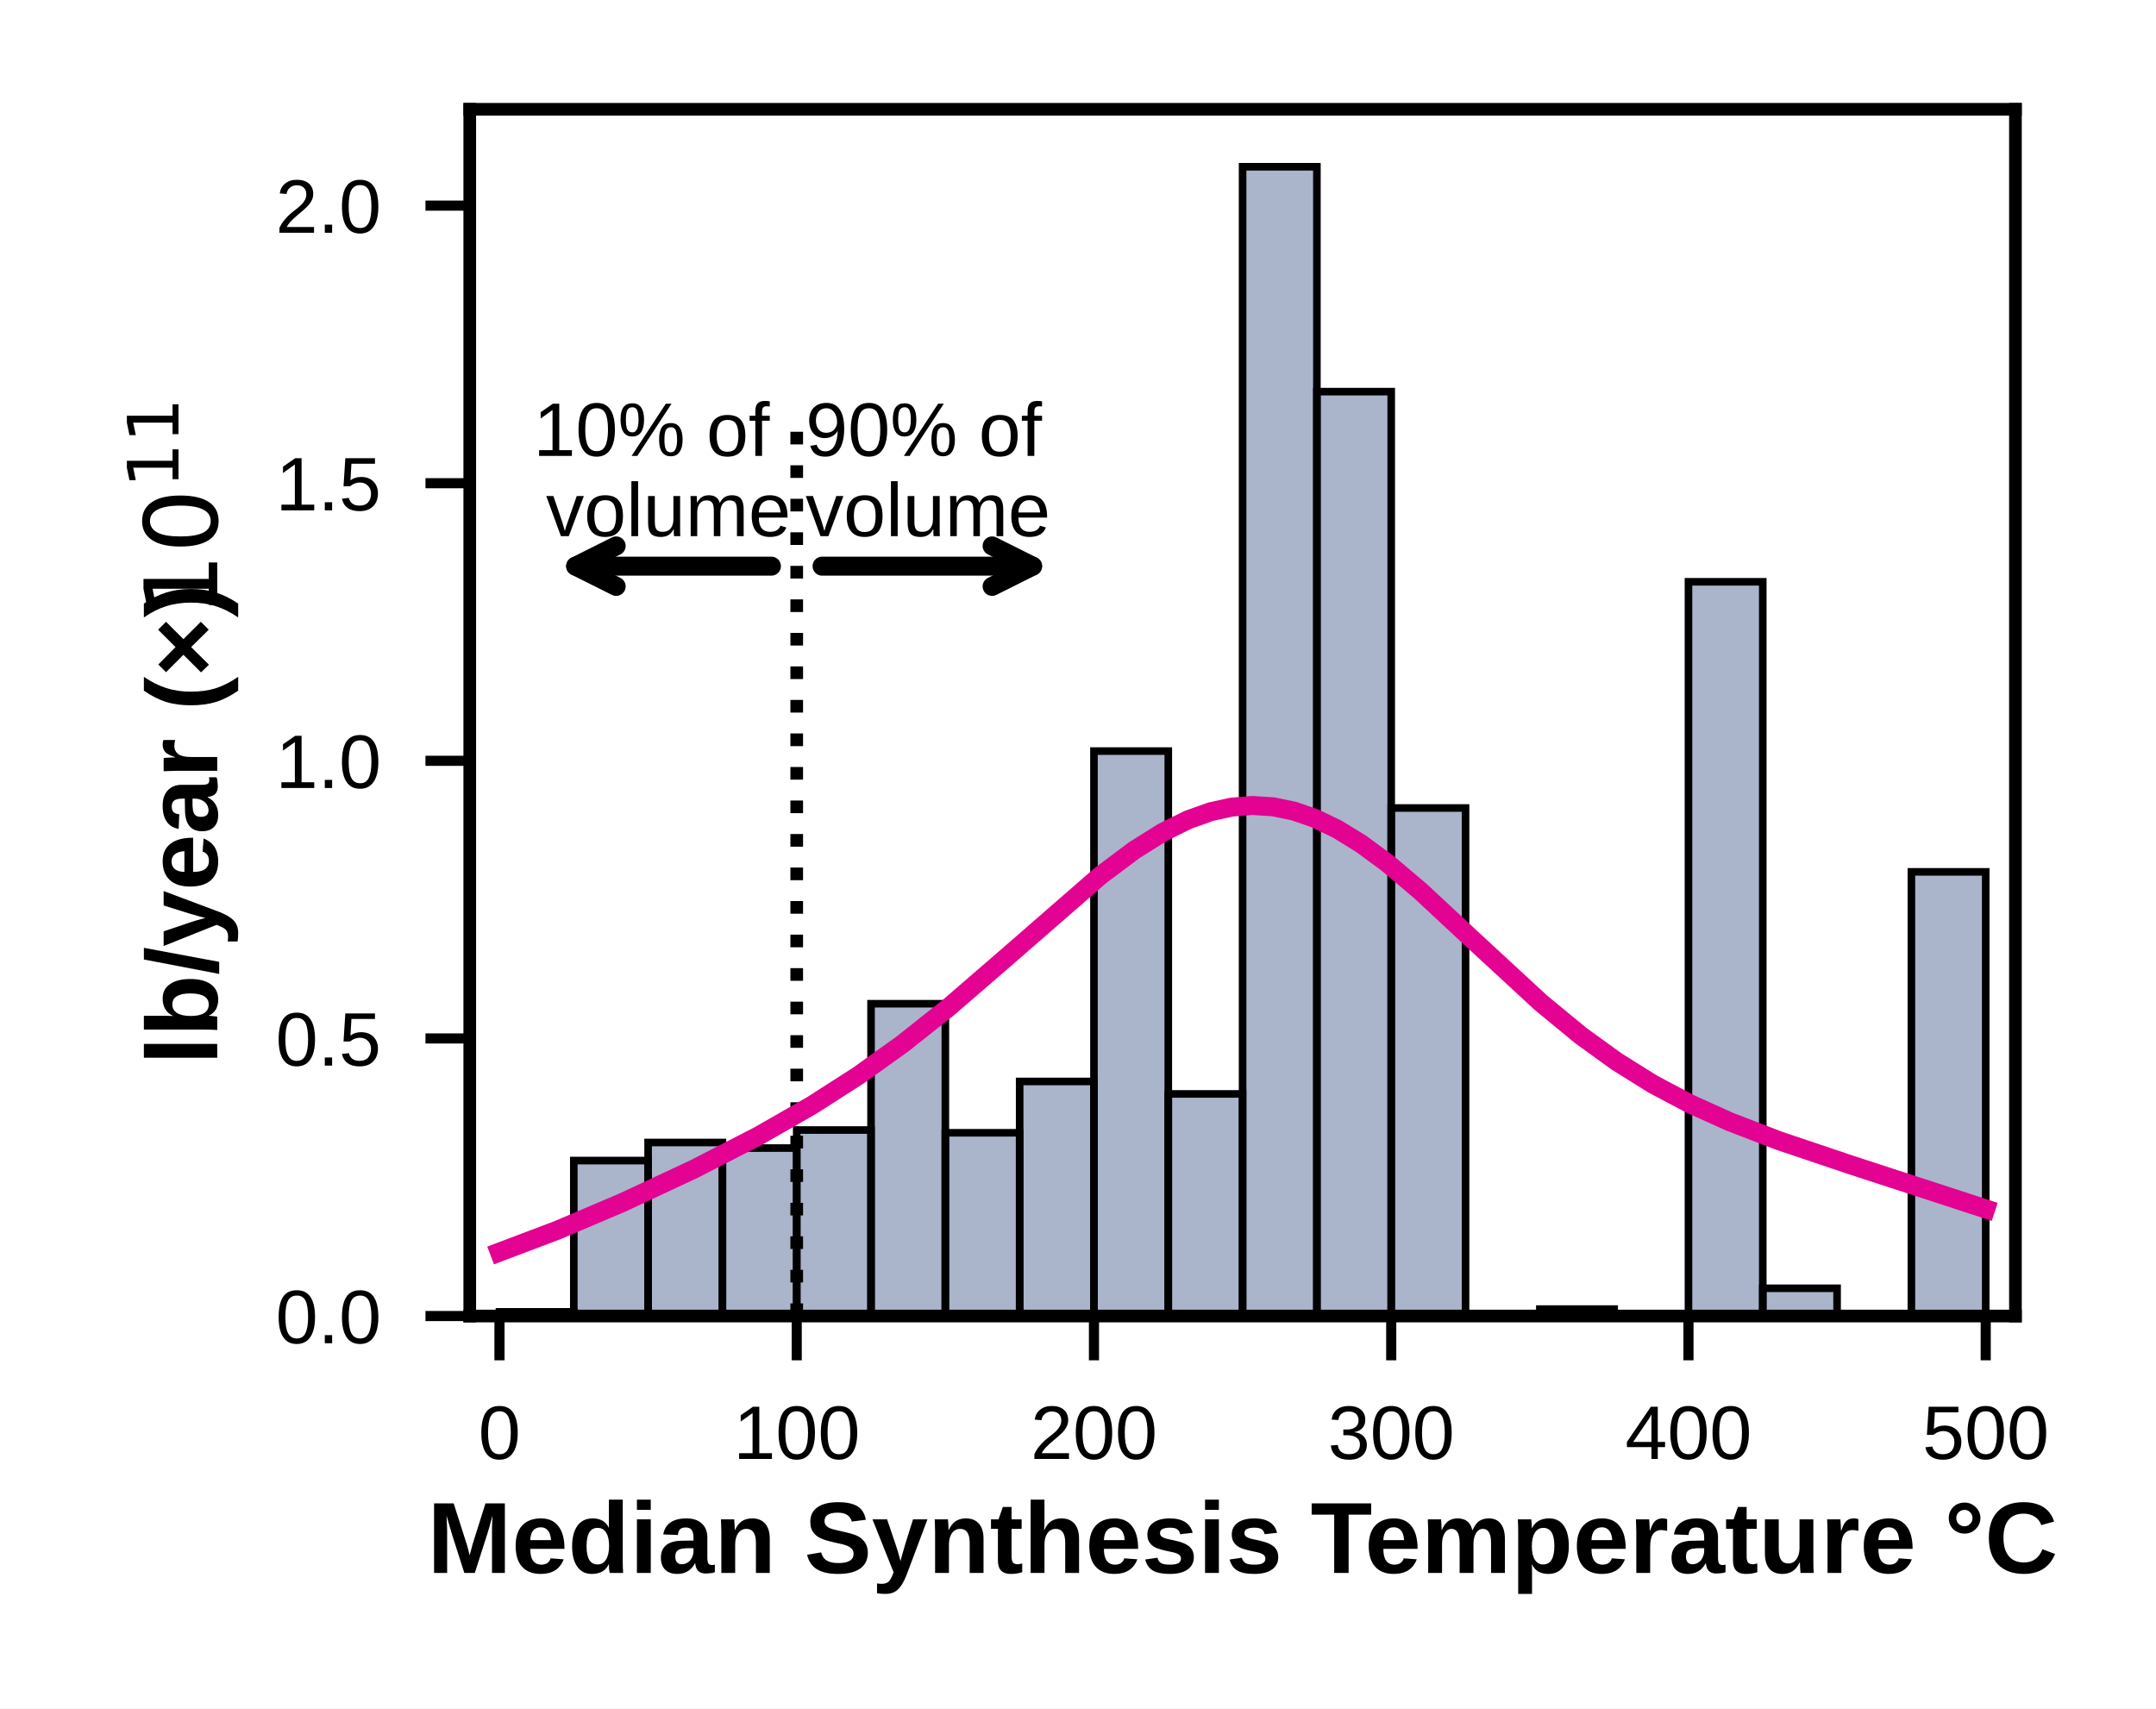
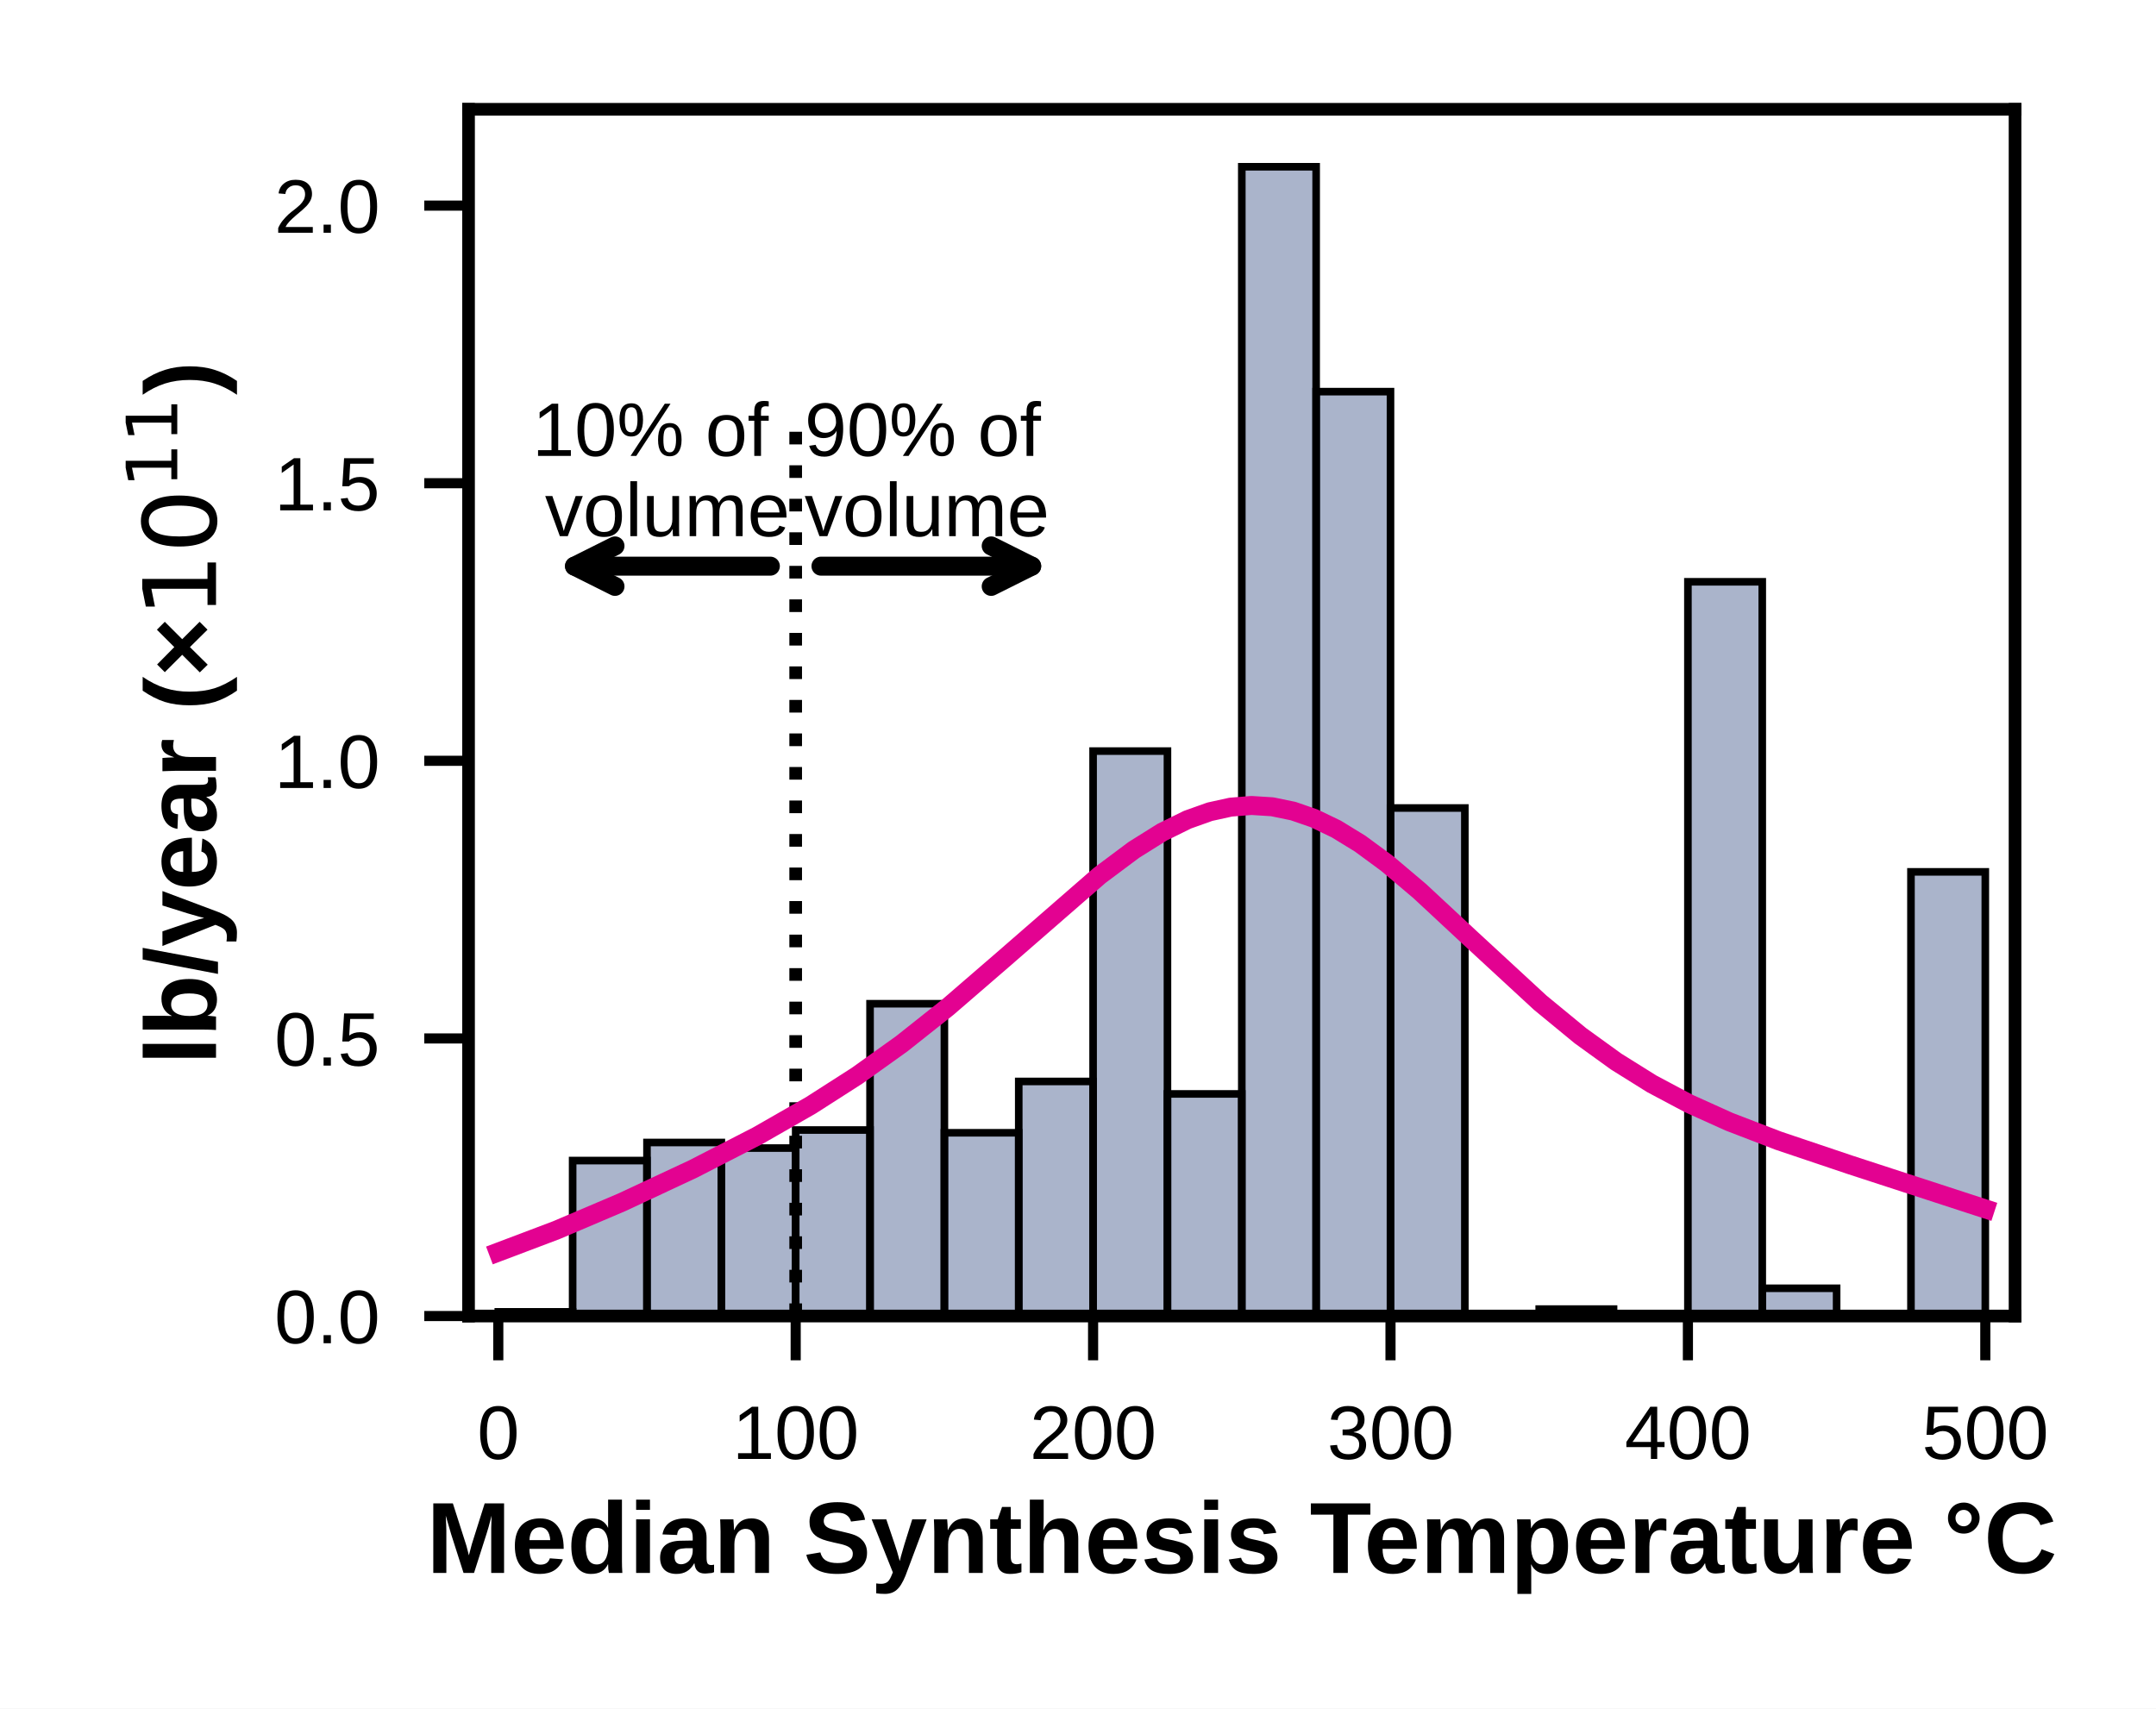
<svg xmlns="http://www.w3.org/2000/svg" xmlns:xlink="http://www.w3.org/1999/xlink" width="170.402pt" height="135.058pt" viewBox="0 0 170.402 135.058" version="1.1">
  <defs>
    <style type="text/css">*{stroke-linejoin: round; stroke-linecap: butt}</style>
  </defs>
  <g id="figure_1">
    <g id="patch_1">
      <path d="M 0 135.058  L 170.402 135.058  L 170.402 0  L 0 0  z " style="fill: #ffffff" />
    </g>
    <g id="axes_1">
      <g id="patch_2">
-         <path d="M 37.128 104.03  L 159.292 104.03  L 159.292 8.64  L 37.128 8.64  z " style="fill: #ffffff" />
+         <path d="M 37.032 104.03  L 159.262 104.03  L 159.262 8.64  L 37.032 8.64  z " style="fill: #ffffff" />
      </g>
      <g id="patch_3">
-         <path d="M 39.477 104.03  L 45.351 104.03  L 45.351 103.701  L 39.477 103.701  z " clip-path="url(#pa44dce4493)" style="fill: #2c457d; fill-opacity: 0.4; stroke: #000000; stroke-width: 0.6; stroke-linejoin: miter" />
+         <path d="M 39.383 104.03  L 45.259 104.03  L 45.259 103.701  L 39.383 103.701  z " clip-path="url(#pbfb0c702d6)" style="fill: #2c457d; fill-opacity: 0.4; stroke: #000000; stroke-width: 0.6; stroke-linejoin: miter" />
      </g>
      <g id="patch_4">
-         <path d="M 45.351 104.03  L 51.224 104.03  L 51.224 91.742  L 45.351 91.742  z " clip-path="url(#pa44dce4493)" style="fill: #2c457d; fill-opacity: 0.4; stroke: #000000; stroke-width: 0.6; stroke-linejoin: miter" />
+         <path d="M 45.259 104.03  L 51.135 104.03  L 51.135 91.742  L 45.259 91.742  z " clip-path="url(#pbfb0c702d6)" style="fill: #2c457d; fill-opacity: 0.4; stroke: #000000; stroke-width: 0.6; stroke-linejoin: miter" />
      </g>
      <g id="patch_5">
-         <path d="M 51.224 104.03  L 57.097 104.03  L 57.097 90.315  L 51.224 90.315  z " clip-path="url(#pa44dce4493)" style="fill: #2c457d; fill-opacity: 0.4; stroke: #000000; stroke-width: 0.6; stroke-linejoin: miter" />
+         <path d="M 51.135 104.03  L 57.012 104.03  L 57.012 90.315  L 51.135 90.315  z " clip-path="url(#pbfb0c702d6)" style="fill: #2c457d; fill-opacity: 0.4; stroke: #000000; stroke-width: 0.6; stroke-linejoin: miter" />
      </g>
      <g id="patch_6">
-         <path d="M 57.097 104.03  L 62.97 104.03  L 62.97 90.754  L 57.097 90.754  z " clip-path="url(#pa44dce4493)" style="fill: #2c457d; fill-opacity: 0.4; stroke: #000000; stroke-width: 0.6; stroke-linejoin: miter" />
+         <path d="M 57.012 104.03  L 62.888 104.03  L 62.888 90.754  L 57.012 90.754  z " clip-path="url(#pbfb0c702d6)" style="fill: #2c457d; fill-opacity: 0.4; stroke: #000000; stroke-width: 0.6; stroke-linejoin: miter" />
      </g>
      <g id="patch_7">
-         <path d="M 62.97 104.03  L 68.844 104.03  L 68.844 89.328  L 62.97 89.328  z " clip-path="url(#pa44dce4493)" style="fill: #2c457d; fill-opacity: 0.4; stroke: #000000; stroke-width: 0.6; stroke-linejoin: miter" />
+         <path d="M 62.888 104.03  L 68.765 104.03  L 68.765 89.328  L 62.888 89.328  z " clip-path="url(#pbfb0c702d6)" style="fill: #2c457d; fill-opacity: 0.4; stroke: #000000; stroke-width: 0.6; stroke-linejoin: miter" />
      </g>
      <g id="patch_8">
-         <path d="M 68.844 104.03  L 74.717 104.03  L 74.717 79.343  L 68.844 79.343  z " clip-path="url(#pa44dce4493)" style="fill: #2c457d; fill-opacity: 0.4; stroke: #000000; stroke-width: 0.6; stroke-linejoin: miter" />
+         <path d="M 68.765 104.03  L 74.641 104.03  L 74.641 79.343  L 68.765 79.343  z " clip-path="url(#pbfb0c702d6)" style="fill: #2c457d; fill-opacity: 0.4; stroke: #000000; stroke-width: 0.6; stroke-linejoin: miter" />
      </g>
      <g id="patch_9">
-         <path d="M 74.717 104.03  L 80.59 104.03  L 80.59 89.547  L 74.717 89.547  z " clip-path="url(#pa44dce4493)" style="fill: #2c457d; fill-opacity: 0.4; stroke: #000000; stroke-width: 0.6; stroke-linejoin: miter" />
+         <path d="M 74.641 104.03  L 80.518 104.03  L 80.518 89.547  L 74.641 89.547  z " clip-path="url(#pbfb0c702d6)" style="fill: #2c457d; fill-opacity: 0.4; stroke: #000000; stroke-width: 0.6; stroke-linejoin: miter" />
      </g>
      <g id="patch_10">
-         <path d="M 80.59 104.03  L 86.463 104.03  L 86.463 85.488  L 80.59 85.488  z " clip-path="url(#pa44dce4493)" style="fill: #2c457d; fill-opacity: 0.4; stroke: #000000; stroke-width: 0.6; stroke-linejoin: miter" />
+         <path d="M 80.518 104.03  L 86.394 104.03  L 86.394 85.488  L 80.518 85.488  z " clip-path="url(#pbfb0c702d6)" style="fill: #2c457d; fill-opacity: 0.4; stroke: #000000; stroke-width: 0.6; stroke-linejoin: miter" />
      </g>
      <g id="patch_11">
-         <path d="M 86.463 104.03  L 92.337 104.03  L 92.337 59.374  L 86.463 59.374  z " clip-path="url(#pa44dce4493)" style="fill: #2c457d; fill-opacity: 0.4; stroke: #000000; stroke-width: 0.6; stroke-linejoin: miter" />
+         <path d="M 86.394 104.03  L 92.271 104.03  L 92.271 59.374  L 86.394 59.374  z " clip-path="url(#pbfb0c702d6)" style="fill: #2c457d; fill-opacity: 0.4; stroke: #000000; stroke-width: 0.6; stroke-linejoin: miter" />
      </g>
      <g id="patch_12">
-         <path d="M 92.337 104.03  L 98.21 104.03  L 98.21 86.475  L 92.337 86.475  z " clip-path="url(#pa44dce4493)" style="fill: #2c457d; fill-opacity: 0.4; stroke: #000000; stroke-width: 0.6; stroke-linejoin: miter" />
+         <path d="M 92.271 104.03  L 98.147 104.03  L 98.147 86.475  L 92.271 86.475  z " clip-path="url(#pbfb0c702d6)" style="fill: #2c457d; fill-opacity: 0.4; stroke: #000000; stroke-width: 0.6; stroke-linejoin: miter" />
      </g>
      <g id="patch_13">
-         <path d="M 98.21 104.03  L 104.083 104.03  L 104.083 13.182  L 98.21 13.182  z " clip-path="url(#pa44dce4493)" style="fill: #2c457d; fill-opacity: 0.4; stroke: #000000; stroke-width: 0.6; stroke-linejoin: miter" />
+         <path d="M 98.147 104.03  L 104.023 104.03  L 104.023 13.182  L 98.147 13.182  z " clip-path="url(#pbfb0c702d6)" style="fill: #2c457d; fill-opacity: 0.4; stroke: #000000; stroke-width: 0.6; stroke-linejoin: miter" />
      </g>
      <g id="patch_14">
-         <path d="M 104.083 104.03  L 109.957 104.03  L 109.957 30.957  L 104.083 30.957  z " clip-path="url(#pa44dce4493)" style="fill: #2c457d; fill-opacity: 0.4; stroke: #000000; stroke-width: 0.6; stroke-linejoin: miter" />
+         <path d="M 104.023 104.03  L 109.9 104.03  L 109.9 30.957  L 104.023 30.957  z " clip-path="url(#pbfb0c702d6)" style="fill: #2c457d; fill-opacity: 0.4; stroke: #000000; stroke-width: 0.6; stroke-linejoin: miter" />
      </g>
      <g id="patch_15">
-         <path d="M 109.957 104.03  L 115.83 104.03  L 115.83 63.873  L 109.957 63.873  z " clip-path="url(#pa44dce4493)" style="fill: #2c457d; fill-opacity: 0.4; stroke: #000000; stroke-width: 0.6; stroke-linejoin: miter" />
+         <path d="M 109.9 104.03  L 115.776 104.03  L 115.776 63.873  L 109.9 63.873  z " clip-path="url(#pbfb0c702d6)" style="fill: #2c457d; fill-opacity: 0.4; stroke: #000000; stroke-width: 0.6; stroke-linejoin: miter" />
      </g>
      <g id="patch_16">
-         <path d="M 115.83 104.03  L 121.703 104.03  L 121.703 104.03  L 115.83 104.03  z " clip-path="url(#pa44dce4493)" style="fill: #2c457d; fill-opacity: 0.4; stroke: #000000; stroke-width: 0.6; stroke-linejoin: miter" />
+         <path d="M 115.776 104.03  L 121.653 104.03  L 121.653 104.03  L 115.776 104.03  z " clip-path="url(#pbfb0c702d6)" style="fill: #2c457d; fill-opacity: 0.4; stroke: #000000; stroke-width: 0.6; stroke-linejoin: miter" />
      </g>
      <g id="patch_17">
-         <path d="M 121.703 104.03  L 127.576 104.03  L 127.576 103.482  L 121.703 103.482  z " clip-path="url(#pa44dce4493)" style="fill: #2c457d; fill-opacity: 0.4; stroke: #000000; stroke-width: 0.6; stroke-linejoin: miter" />
+         <path d="M 121.653 104.03  L 127.529 104.03  L 127.529 103.482  L 121.653 103.482  z " clip-path="url(#pbfb0c702d6)" style="fill: #2c457d; fill-opacity: 0.4; stroke: #000000; stroke-width: 0.6; stroke-linejoin: miter" />
      </g>
      <g id="patch_18">
-         <path d="M 127.576 104.03  L 133.45 104.03  L 133.45 104.03  L 127.576 104.03  z " clip-path="url(#pa44dce4493)" style="fill: #2c457d; fill-opacity: 0.4; stroke: #000000; stroke-width: 0.6; stroke-linejoin: miter" />
+         <path d="M 127.529 104.03  L 133.406 104.03  L 133.406 104.03  L 127.529 104.03  z " clip-path="url(#pbfb0c702d6)" style="fill: #2c457d; fill-opacity: 0.4; stroke: #000000; stroke-width: 0.6; stroke-linejoin: miter" />
      </g>
      <g id="patch_19">
-         <path d="M 133.45 104.03  L 139.323 104.03  L 139.323 45.989  L 133.45 45.989  z " clip-path="url(#pa44dce4493)" style="fill: #2c457d; fill-opacity: 0.4; stroke: #000000; stroke-width: 0.6; stroke-linejoin: miter" />
+         <path d="M 133.406 104.03  L 139.282 104.03  L 139.282 45.989  L 133.406 45.989  z " clip-path="url(#pbfb0c702d6)" style="fill: #2c457d; fill-opacity: 0.4; stroke: #000000; stroke-width: 0.6; stroke-linejoin: miter" />
      </g>
      <g id="patch_20">
-         <path d="M 139.323 104.03  L 145.196 104.03  L 145.196 101.836  L 139.323 101.836  z " clip-path="url(#pa44dce4493)" style="fill: #2c457d; fill-opacity: 0.4; stroke: #000000; stroke-width: 0.6; stroke-linejoin: miter" />
+         <path d="M 139.282 104.03  L 145.159 104.03  L 145.159 101.836  L 139.282 101.836  z " clip-path="url(#pbfb0c702d6)" style="fill: #2c457d; fill-opacity: 0.4; stroke: #000000; stroke-width: 0.6; stroke-linejoin: miter" />
      </g>
      <g id="patch_21">
-         <path d="M 145.196 104.03  L 151.069 104.03  L 151.069 104.03  L 145.196 104.03  z " clip-path="url(#pa44dce4493)" style="fill: #2c457d; fill-opacity: 0.4; stroke: #000000; stroke-width: 0.6; stroke-linejoin: miter" />
+         <path d="M 145.159 104.03  L 151.035 104.03  L 151.035 104.03  L 145.159 104.03  z " clip-path="url(#pbfb0c702d6)" style="fill: #2c457d; fill-opacity: 0.4; stroke: #000000; stroke-width: 0.6; stroke-linejoin: miter" />
      </g>
      <g id="patch_22">
-         <path d="M 151.069 104.03  L 156.943 104.03  L 156.943 68.92  L 151.069 68.92  z " clip-path="url(#pa44dce4493)" style="fill: #2c457d; fill-opacity: 0.4; stroke: #000000; stroke-width: 0.6; stroke-linejoin: miter" />
+         <path d="M 151.035 104.03  L 156.911 104.03  L 156.911 68.92  L 151.035 68.92  z " clip-path="url(#pbfb0c702d6)" style="fill: #2c457d; fill-opacity: 0.4; stroke: #000000; stroke-width: 0.6; stroke-linejoin: miter" />
      </g>
      <g id="matplotlib.axis_1">
        <g id="xtick_1">
          <g id="line2d_1">
            <defs>
-               <path id="md3afb99865" d="M 0 0  L 0 3.5  " style="stroke: #000000; stroke-width: 0.8" />
+               <path id="m1726ba2d82" d="M 0 0  L 0 3.5  " style="stroke: #000000; stroke-width: 0.8" />
            </defs>
            <g>
-               <use xlink:href="#md3afb99865" x="39.477" y="104.03" style="stroke: #000000; stroke-width: 0.8" />
+               <use xlink:href="#m1726ba2d82" x="39.383" y="104.03" style="stroke: #000000; stroke-width: 0.8" />
            </g>
          </g>
          <g id="text_1">
-             <text style="font: 6px 'Arial', sans-serif; text-anchor: middle" x="39.477" y="115.325" transform="rotate(-0 39.47731 115.3248)">0</text>
+             <text style="font-size: 6px; font-family: 'Arial', sans-serif; text-anchor: middle" x="39.383" y="115.325" transform="rotate(-0 39.38258 115.3248)">0</text>
          </g>
        </g>
        <g id="xtick_2">
          <g id="line2d_2">
            <g>
-               <use xlink:href="#md3afb99865" x="62.97" y="104.03" style="stroke: #000000; stroke-width: 0.8" />
+               <use xlink:href="#m1726ba2d82" x="62.888" y="104.03" style="stroke: #000000; stroke-width: 0.8" />
            </g>
          </g>
          <g id="text_2">
-             <text style="font: 6px 'Arial', sans-serif; text-anchor: middle" x="62.97" y="115.325" transform="rotate(-0 62.9704 115.3248)">100</text>
+             <text style="font-size: 6px; font-family: 'Arial', sans-serif; text-anchor: middle" x="62.888" y="115.325" transform="rotate(-0 62.88836 115.3248)">100</text>
          </g>
        </g>
        <g id="xtick_3">
          <g id="line2d_3">
            <g>
-               <use xlink:href="#md3afb99865" x="86.463" y="104.03" style="stroke: #000000; stroke-width: 0.8" />
+               <use xlink:href="#m1726ba2d82" x="86.394" y="104.03" style="stroke: #000000; stroke-width: 0.8" />
            </g>
          </g>
          <g id="text_3">
-             <text style="font: 6px 'Arial', sans-serif; text-anchor: middle" x="86.463" y="115.325" transform="rotate(-0 86.46348 115.3248)">200</text>
+             <text style="font-size: 6px; font-family: 'Arial', sans-serif; text-anchor: middle" x="86.394" y="115.325" transform="rotate(-0 86.39414 115.3248)">200</text>
          </g>
        </g>
        <g id="xtick_4">
          <g id="line2d_4">
            <g>
-               <use xlink:href="#md3afb99865" x="109.957" y="104.03" style="stroke: #000000; stroke-width: 0.8" />
+               <use xlink:href="#m1726ba2d82" x="109.9" y="104.03" style="stroke: #000000; stroke-width: 0.8" />
            </g>
          </g>
          <g id="text_4">
-             <text style="font: 6px 'Arial', sans-serif; text-anchor: middle" x="109.957" y="115.325" transform="rotate(-0 109.9566 115.3248)">300</text>
+             <text style="font-size: 6px; font-family: 'Arial', sans-serif; text-anchor: middle" x="109.9" y="115.325" transform="rotate(-0 109.8999 115.3248)">300</text>
          </g>
        </g>
        <g id="xtick_5">
          <g id="line2d_5">
            <g>
-               <use xlink:href="#md3afb99865" x="133.45" y="104.03" style="stroke: #000000; stroke-width: 0.8" />
+               <use xlink:href="#m1726ba2d82" x="133.406" y="104.03" style="stroke: #000000; stroke-width: 0.8" />
            </g>
          </g>
          <g id="text_5">
-             <text style="font: 6px 'Arial', sans-serif; text-anchor: middle" x="133.45" y="115.325" transform="rotate(-0 133.4497 115.3248)">400</text>
+             <text style="font-size: 6px; font-family: 'Arial', sans-serif; text-anchor: middle" x="133.406" y="115.325" transform="rotate(-0 133.4057 115.3248)">400</text>
          </g>
        </g>
        <g id="xtick_6">
          <g id="line2d_6">
            <g>
-               <use xlink:href="#md3afb99865" x="156.943" y="104.03" style="stroke: #000000; stroke-width: 0.8" />
+               <use xlink:href="#m1726ba2d82" x="156.911" y="104.03" style="stroke: #000000; stroke-width: 0.8" />
            </g>
          </g>
          <g id="text_6">
-             <text style="font: 6px 'Arial', sans-serif; text-anchor: middle" x="156.943" y="115.325" transform="rotate(-0 156.9427 115.3248)">500</text>
+             <text style="font-size: 6px; font-family: 'Arial', sans-serif; text-anchor: middle" x="156.911" y="115.325" transform="rotate(-0 156.9115 115.3248)">500</text>
          </g>
        </g>
        <g id="text_7">
-           <text style="font: 700 8px 'Arial', sans-serif; text-anchor: middle" x="98.21" y="124.341" transform="rotate(-0 98.21003 124.341)">Median Synthesis Temperature °C</text>
+           <text style="font-weight: 700; font-size: 8px; font-family: 'Arial', sans-serif; text-anchor: middle" x="98.147" y="124.341" transform="rotate(-0 98.14703 124.341)">Median Synthesis Temperature °C</text>
        </g>
      </g>
      <g id="matplotlib.axis_2">
        <g id="ytick_1">
          <g id="line2d_7">
            <defs>
-               <path id="m2741a76570" d="M 0 0  L -3.5 0  " style="stroke: #000000; stroke-width: 0.8" />
+               <path id="m04ac49420c" d="M 0 0  L -3.5 0  " style="stroke: #000000; stroke-width: 0.8" />
            </defs>
            <g>
-               <use xlink:href="#m2741a76570" x="37.128" y="104.03" style="stroke: #000000; stroke-width: 0.8" />
+               <use xlink:href="#m04ac49420c" x="37.032" y="104.03" style="stroke: #000000; stroke-width: 0.8" />
            </g>
          </g>
          <g id="text_8">
-             <text style="font: 6px 'Arial', sans-serif; text-anchor: end" x="30.128" y="106.177" transform="rotate(-0 30.128 106.1774)">0.0</text>
+             <text style="font-size: 6px; font-family: 'Arial', sans-serif; text-anchor: end" x="30.032" y="106.177" transform="rotate(-0 30.032 106.1774)">0.0</text>
          </g>
        </g>
        <g id="ytick_2">
          <g id="line2d_8">
            <g>
-               <use xlink:href="#m2741a76570" x="37.128" y="82.086" style="stroke: #000000; stroke-width: 0.8" />
+               <use xlink:href="#m04ac49420c" x="37.032" y="82.086" style="stroke: #000000; stroke-width: 0.8" />
            </g>
          </g>
          <g id="text_9">
-             <text style="font: 6px 'Arial', sans-serif; text-anchor: end" x="30.128" y="84.234" transform="rotate(-0 30.128 84.23355)">0.5</text>
+             <text style="font-size: 6px; font-family: 'Arial', sans-serif; text-anchor: end" x="30.032" y="84.234" transform="rotate(-0 30.032 84.23355)">0.5</text>
          </g>
        </g>
        <g id="ytick_3">
          <g id="line2d_9">
            <g>
-               <use xlink:href="#m2741a76570" x="37.128" y="60.142" style="stroke: #000000; stroke-width: 0.8" />
+               <use xlink:href="#m04ac49420c" x="37.032" y="60.142" style="stroke: #000000; stroke-width: 0.8" />
            </g>
          </g>
          <g id="text_10">
-             <text style="font: 6px 'Arial', sans-serif; text-anchor: end" x="30.128" y="62.29" transform="rotate(-0 30.128 62.28966)">1.0</text>
+             <text style="font-size: 6px; font-family: 'Arial', sans-serif; text-anchor: end" x="30.032" y="62.29" transform="rotate(-0 30.032 62.28966)">1.0</text>
          </g>
        </g>
        <g id="ytick_4">
          <g id="line2d_10">
            <g>
-               <use xlink:href="#m2741a76570" x="37.128" y="38.198" style="stroke: #000000; stroke-width: 0.8" />
+               <use xlink:href="#m04ac49420c" x="37.032" y="38.198" style="stroke: #000000; stroke-width: 0.8" />
            </g>
          </g>
          <g id="text_11">
-             <text style="font: 6px 'Arial', sans-serif; text-anchor: end" x="30.128" y="40.346" transform="rotate(-0 30.128 40.34577)">1.5</text>
+             <text style="font-size: 6px; font-family: 'Arial', sans-serif; text-anchor: end" x="30.032" y="40.346" transform="rotate(-0 30.032 40.34577)">1.5</text>
          </g>
        </g>
        <g id="ytick_5">
          <g id="line2d_11">
            <g>
-               <use xlink:href="#m2741a76570" x="37.128" y="16.255" style="stroke: #000000; stroke-width: 0.8" />
+               <use xlink:href="#m04ac49420c" x="37.032" y="16.255" style="stroke: #000000; stroke-width: 0.8" />
            </g>
          </g>
          <g id="text_12">
-             <text style="font: 6px 'Arial', sans-serif; text-anchor: end" x="30.128" y="18.402" transform="rotate(-0 30.128 18.40187)">2.0</text>
+             <text style="font-size: 6px; font-family: 'Arial', sans-serif; text-anchor: end" x="30.032" y="18.402" transform="rotate(-0 30.032 18.40187)">2.0</text>
          </g>
        </g>
        <g id="text_13">
-           <g transform="translate(18.028 84.17505) rotate(-90)">
+           <g transform="translate(17.932 84.17505) rotate(-90)">
            <text>
-               <tspan style="font: 700 8px 'Arial'" x="0 2.223 7.109 9.332 13.781 18.23 22.68 25.793 28.016 30.68 52.952" y="-0.858">lb/year (×)</tspan>
-               <tspan style="font: 8px 'DejaVu Sans'" x="35.352 40.441" y="-0.858">10</tspan>
-               <tspan style="font: 5.6px 'DejaVu Sans'" x="45.608 49.171" y="-3.92">11</tspan>
+               <tspan x="0" y="-0.858" style="font-weight: 700; font-size: 8px; font-family: 'Arial'">l</tspan>
+               <tspan x="2.223" y="-0.858" style="font-weight: 700; font-size: 8px; font-family: 'Arial'">b</tspan>
+               <tspan x="7.109" y="-0.858" style="font-weight: 700; font-size: 8px; font-family: 'Arial'">/</tspan>
+               <tspan x="9.332" y="-0.858" style="font-weight: 700; font-size: 8px; font-family: 'Arial'">y</tspan>
+               <tspan x="13.781" y="-0.858" style="font-weight: 700; font-size: 8px; font-family: 'Arial'">e</tspan>
+               <tspan x="18.23" y="-0.858" style="font-weight: 700; font-size: 8px; font-family: 'Arial'">a</tspan>
+               <tspan x="22.68" y="-0.858" style="font-weight: 700; font-size: 8px; font-family: 'Arial'">r</tspan>
+               <tspan x="25.793" y="-0.858" style="font-weight: 700; font-size: 8px; font-family: 'Arial'"> </tspan>
+               <tspan x="28.016" y="-0.858" style="font-weight: 700; font-size: 8px; font-family: 'Arial'">(</tspan>
+               <tspan x="30.68" y="-0.858" style="font-weight: 700; font-size: 8px; font-family: 'Arial'">×</tspan>
+               <tspan x="52.952" y="-0.858" style="font-weight: 700; font-size: 8px; font-family: 'Arial'">)</tspan>
+               <tspan x="35.352" y="-0.858" style="font-size: 8px; font-family: 'DejaVu Sans'">1</tspan>
+               <tspan x="40.441" y="-0.858" style="font-size: 8px; font-family: 'DejaVu Sans'">0</tspan>
+               <tspan x="45.608" y="-3.92" style="font-size: 5.6px; font-family: 'DejaVu Sans'">1</tspan>
+               <tspan x="49.171" y="-3.92" style="font-size: 5.6px; font-family: 'DejaVu Sans'">1</tspan>
            </text>
          </g>
        </g>
      </g>
      <g id="LineCollection_1">
-         <path d="M 62.97 104.03  L 62.97 32.899  " clip-path="url(#pa44dce4493)" style="fill: none; stroke-dasharray: 1,1.65; stroke-dashoffset: 0; stroke: #000000" />
+         <path d="M 62.888 104.03  L 62.888 32.899  " clip-path="url(#pbfb0c702d6)" style="fill: none; stroke-dasharray: 1,1.65; stroke-dashoffset: 0; stroke: #000000" />
      </g>
      <g id="line2d_12">
-         <path d="M 39.477 98.978  L 44.063 97.243  L 49.237 95.04  L 54.881 92.399  L 59.937 89.799  L 64.17 87.375  L 67.815 85.038  L 71.342 82.513  L 74.987 79.619  L 79.338 75.859  L 86.981 69.204  L 89.685 67.182  L 91.919 65.783  L 93.918 64.796  L 95.682 64.167  L 97.328 63.805  L 98.974 63.672  L 100.62 63.776  L 102.267 64.116  L 103.913 64.685  L 105.677 65.535  L 107.558 66.689  L 109.674 68.247  L 112.261 70.435  L 116.259 74.157  L 121.785 79.262  L 124.96 81.876  L 127.782 83.916  L 130.604 85.68  L 133.544 87.244  L 136.718 88.677  L 140.599 90.17  L 146.243 92.073  L 156.943 95.564  L 156.943 95.564  " clip-path="url(#pa44dce4493)" style="fill: none; stroke: #e30291; stroke-width: 1.5; stroke-linecap: square" />
+         <path d="M 39.383 98.978  L 43.971 97.243  L 49.147 95.04  L 54.794 92.399  L 59.853 89.799  L 64.088 87.375  L 67.735 85.038  L 71.265 82.513  L 74.912 79.619  L 79.265 75.859  L 86.912 69.204  L 89.618 67.182  L 91.853 65.783  L 93.853 64.796  L 95.618 64.167  L 97.265 63.805  L 98.912 63.672  L 100.559 63.776  L 102.206 64.116  L 103.853 64.685  L 105.618 65.535  L 107.5 66.689  L 109.618 68.247  L 112.206 70.435  L 116.206 74.157  L 121.735 79.262  L 124.912 81.876  L 127.735 83.916  L 130.559 85.68  L 133.5 87.244  L 136.676 88.677  L 140.559 90.17  L 146.206 92.073  L 156.911 95.564  L 156.911 95.564  " clip-path="url(#pbfb0c702d6)" style="fill: none; stroke: #e30291; stroke-width: 1.5; stroke-linecap: square" />
      </g>
      <g id="patch_23">
-         <path d="M 37.128 104.03  L 37.128 8.64  " style="fill: none; stroke: #000000; stroke-linejoin: miter; stroke-linecap: square" />
+         <path d="M 37.032 104.03  L 37.032 8.64  " style="fill: none; stroke: #000000; stroke-linejoin: miter; stroke-linecap: square" />
      </g>
      <g id="patch_24">
-         <path d="M 159.292 104.03  L 159.292 8.64  " style="fill: none; stroke: #000000; stroke-linejoin: miter; stroke-linecap: square" />
+         <path d="M 159.262 104.03  L 159.262 8.64  " style="fill: none; stroke: #000000; stroke-linejoin: miter; stroke-linecap: square" />
      </g>
      <g id="patch_25">
-         <path d="M 37.128 104.03  L 159.292 104.03  " style="fill: none; stroke: #000000; stroke-linejoin: miter; stroke-linecap: square" />
+         <path d="M 37.032 104.03  L 159.262 104.03  " style="fill: none; stroke: #000000; stroke-linejoin: miter; stroke-linecap: square" />
      </g>
      <g id="patch_26">
-         <path d="M 37.128 8.64  L 159.292 8.64  " style="fill: none; stroke: #000000; stroke-linejoin: miter; stroke-linecap: square" />
+         <path d="M 37.032 8.64  L 159.262 8.64  " style="fill: none; stroke: #000000; stroke-linejoin: miter; stroke-linecap: square" />
      </g>
      <g id="patch_27">
-         <path d="M 60.97 44.754  Q 52.396 44.754 45.499 44.754  " style="fill: none; stroke: #000000; stroke-width: 1.5; stroke-linecap: round" />
-         <path d="M 48.699 46.354  L 45.499 44.754  L 48.699 43.154  " style="fill: none; stroke: #000000; stroke-width: 1.5; stroke-linecap: round" />
+         <path d="M 60.887 44.754  Q 52.308 44.754 45.407 44.754  " style="fill: none; stroke: #000000; stroke-width: 1.5; stroke-linecap: round" />
+         <path d="M 48.607 46.354  L 45.407 44.754  L 48.607 43.154  " style="fill: none; stroke: #000000; stroke-width: 1.5; stroke-linecap: round" />
      </g>
      <g id="text_14">
-         <text style="font: 6px 'Arial', sans-serif" transform="translate(42.15491 36.037)">10% of </text>
-         <text style="font: 6px 'Arial', sans-serif" transform="translate(43.15991 42.38312)">volume</text>
+         <text style="font-size: 6px; font-family: 'Arial', sans-serif" transform="translate(42.07262 36.037)">10% of </text>
+         <text style="font-size: 6px; font-family: 'Arial', sans-serif" transform="translate(43.07762 42.38312)">volume</text>
      </g>
      <g id="patch_28">
-         <path d="M 64.973 44.754  Q 74.131 44.754 81.613 44.754  " style="fill: none; stroke: #000000; stroke-width: 1.5; stroke-linecap: round" />
-         <path d="M 78.413 43.154  L 81.613 44.754  L 78.413 46.354  " style="fill: none; stroke: #000000; stroke-width: 1.5; stroke-linecap: round" />
+         <path d="M 64.886 44.754  Q 74.052 44.754 81.541 44.754  " style="fill: none; stroke: #000000; stroke-width: 1.5; stroke-linecap: round" />
+         <path d="M 78.341 43.154  L 81.541 44.754  L 78.341 46.354  " style="fill: none; stroke: #000000; stroke-width: 1.5; stroke-linecap: round" />
      </g>
      <g id="text_15">
-         <text style="font: 6px 'Arial', sans-serif" transform="translate(63.67519 36.037)">90% of </text>
-         <text style="font: 6px 'Arial', sans-serif" transform="translate(63.67519 42.38312)">volume</text>
+         <text style="font-size: 6px; font-family: 'Arial', sans-serif" transform="translate(63.59353 36.037)">90% of </text>
+         <text style="font-size: 6px; font-family: 'Arial', sans-serif" transform="translate(63.59353 42.38312)">volume</text>
      </g>
    </g>
  </g>
  <defs>
-     <clipPath id="pa44dce4493">
-       <rect x="37.128" y="8.64" width="122.164" height="95.39" />
+     <clipPath id="pbfb0c702d6">
+       <rect x="37.032" y="8.64" width="122.23" height="95.39" />
    </clipPath>
  </defs>
</svg>
